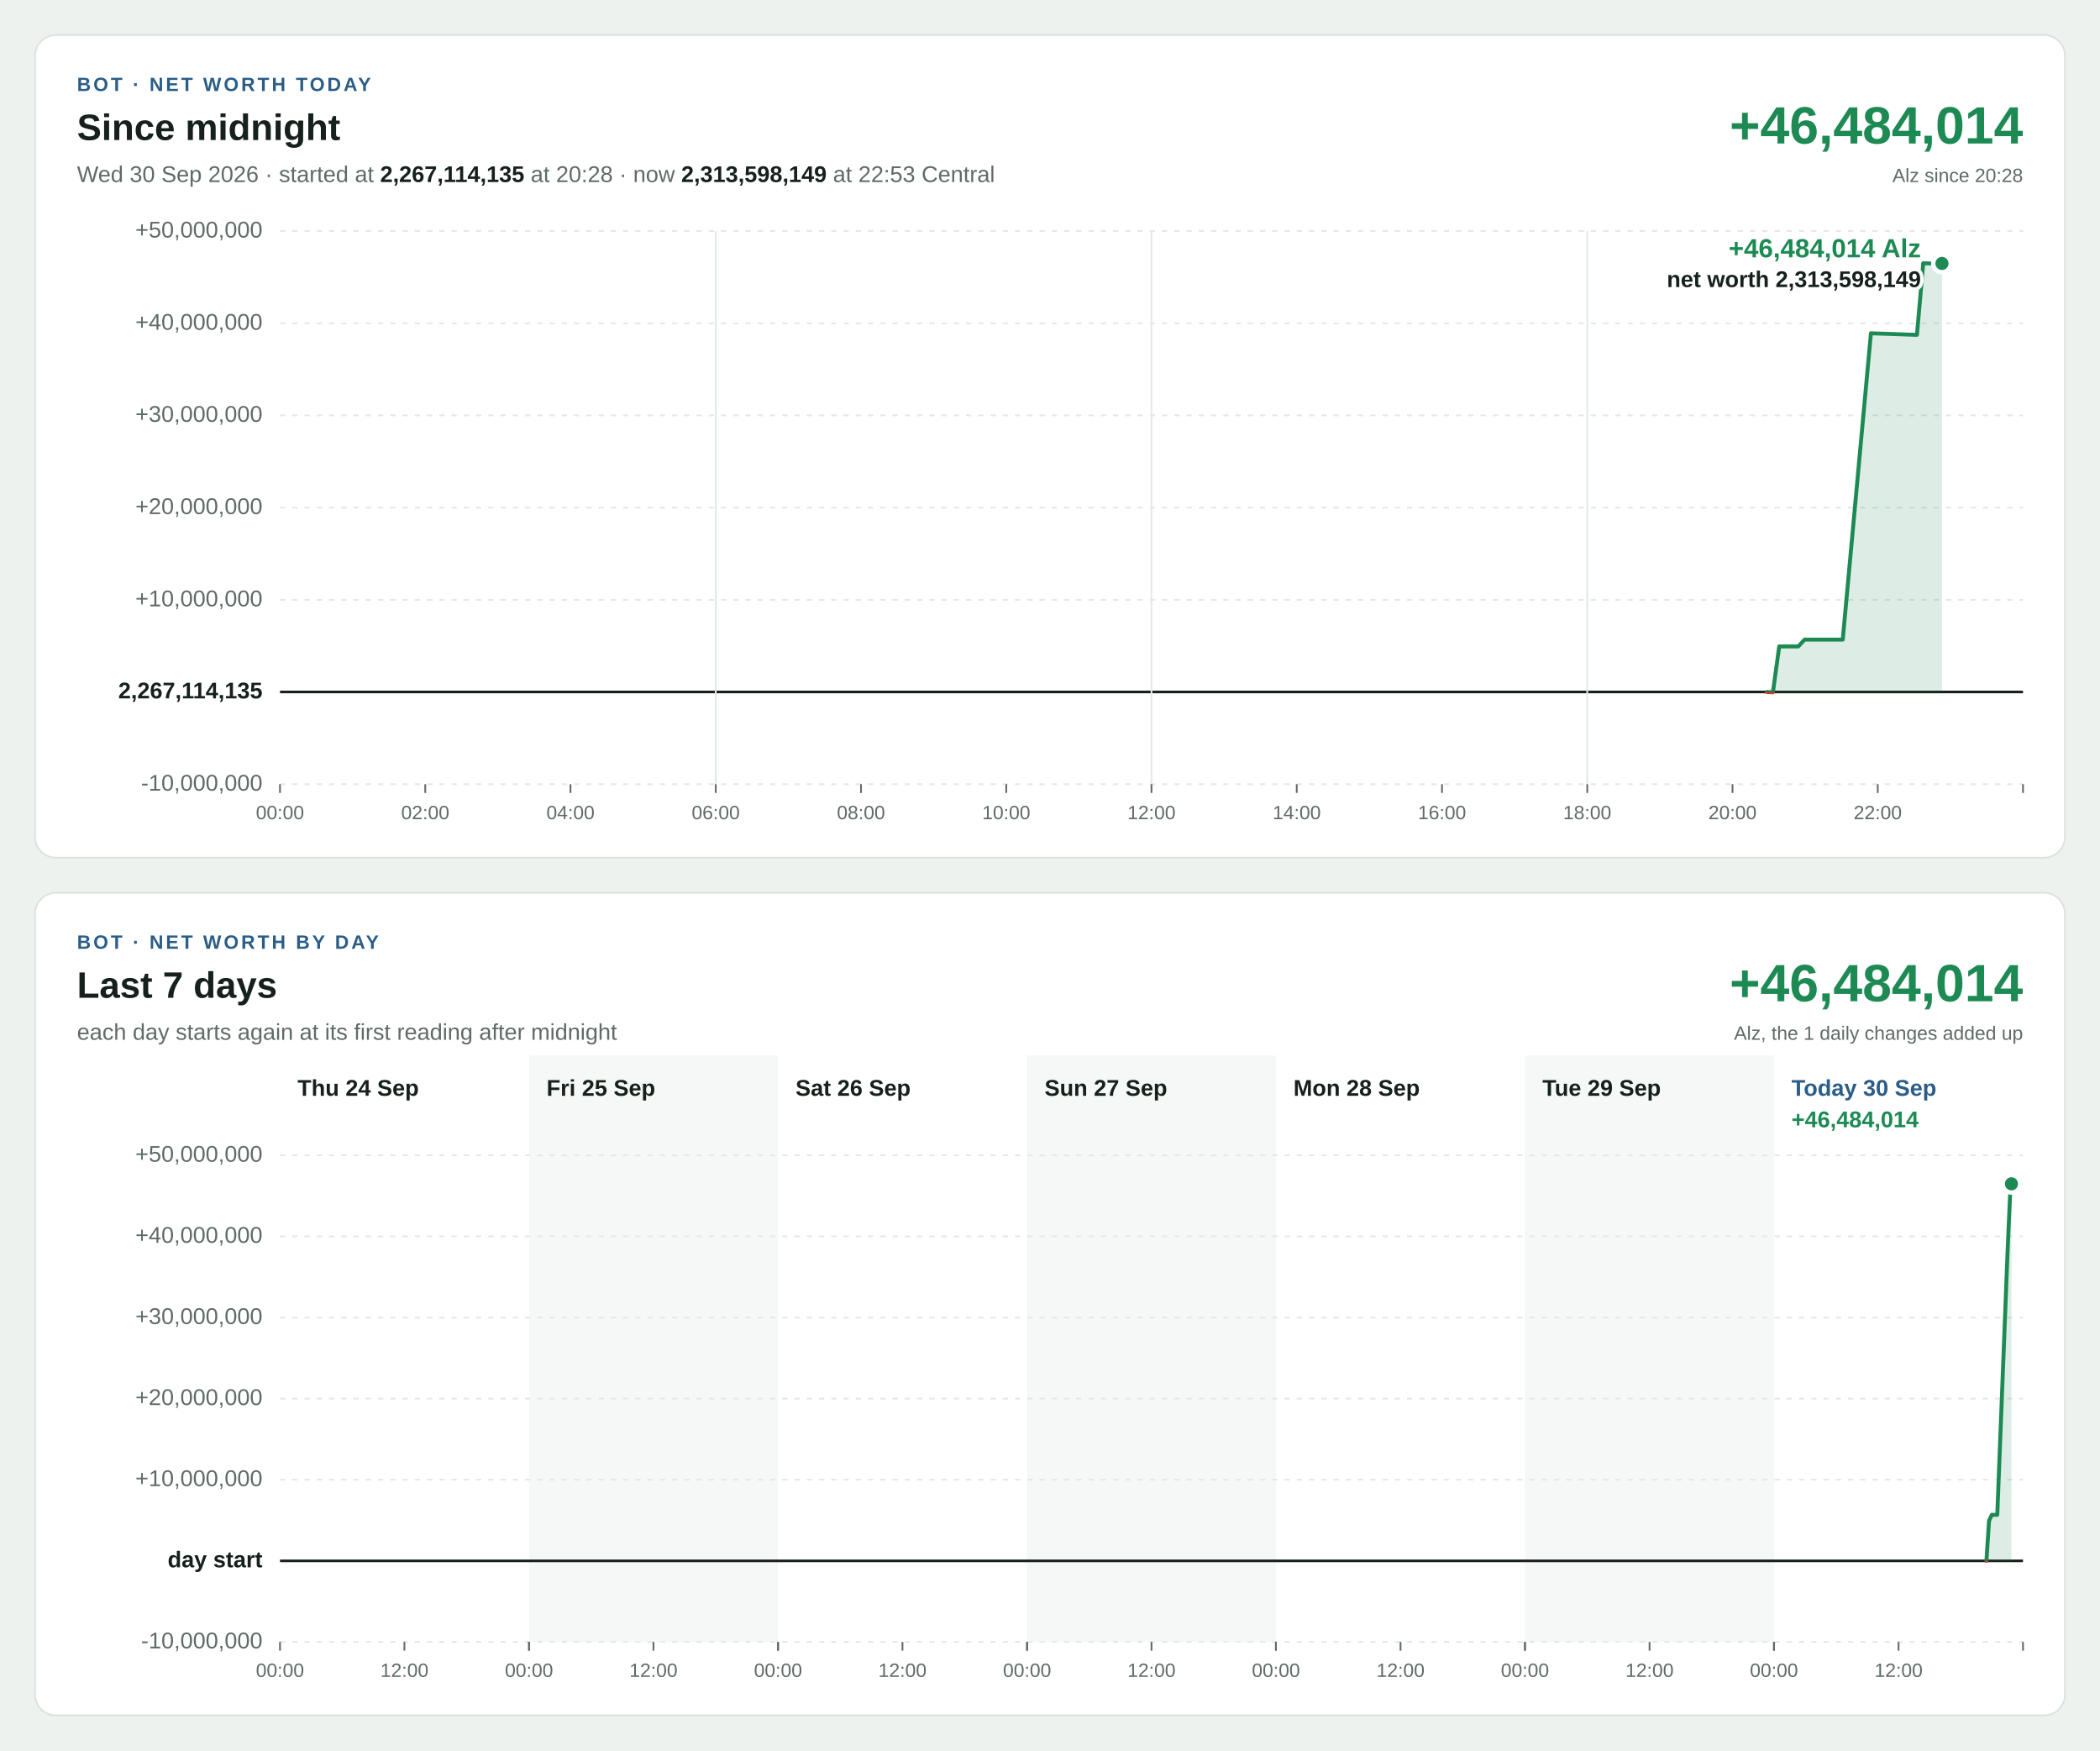
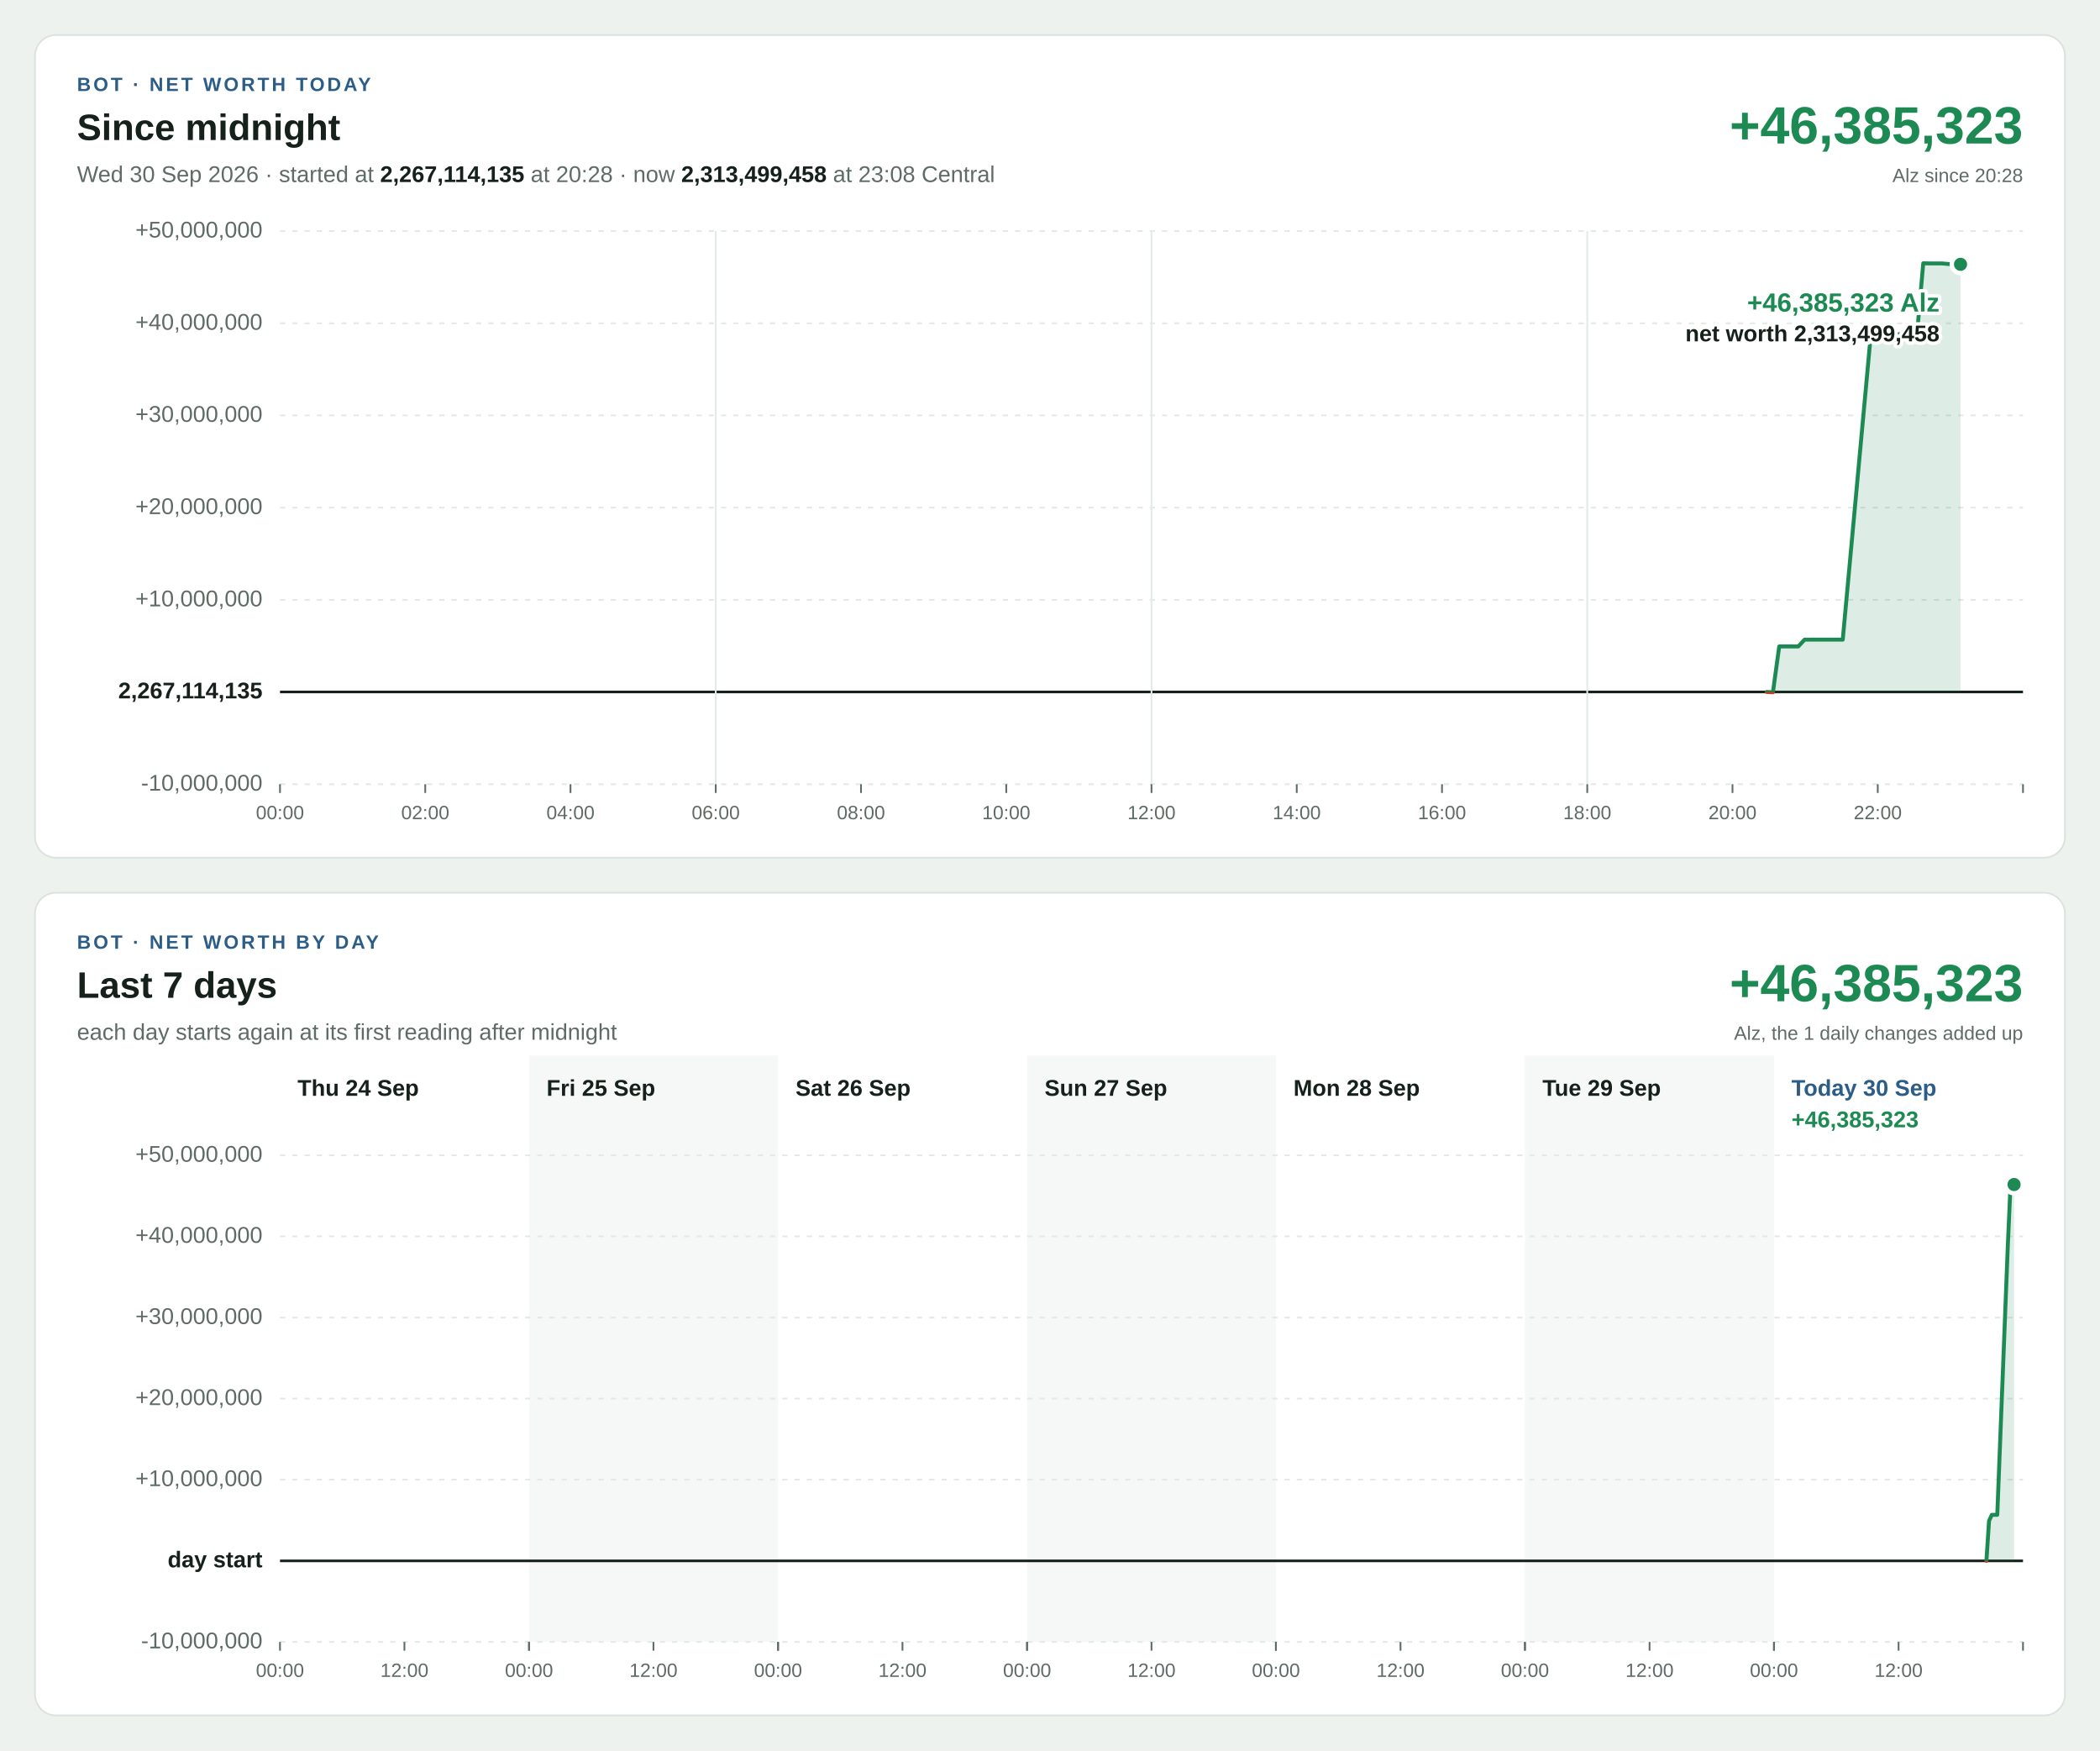
<svg xmlns="http://www.w3.org/2000/svg" width="1200" height="1000" viewBox="0 0 1200 1000" font-family="Segoe UI, Helvetica Neue, Arial, sans-serif" font-size="13" style="font-variant-numeric: tabular-nums">
  <rect width="1200" height="1000" fill="#eef2ef" />
  <g transform="translate(20,20)">
    <rect width="1160" height="470" rx="12" fill="#ffffff" stroke="#dbe3de" />
    <text x="24" y="32" font-size="11" font-weight="700" letter-spacing="1.4" fill="#2b5d87">BOT · NET WORTH TODAY</text>
    <text x="24" y="60" font-size="21" font-weight="700" fill="#16211b">Since midnight</text>
-     <text x="24" y="84" fill="#5f6b65">Wed 30 Sep 2026 · started at <tspan font-weight="700" fill="#16211b">2,267,114,135</tspan> at 20:28 · now <tspan font-weight="700" fill="#16211b">2,313,598,149</tspan> at 22:53 Central</text>
-     <text x="1136" y="62" font-size="30" font-weight="700" text-anchor="end" fill="#1d8a53">+46,484,014</text>
+     <text x="24" y="84" fill="#5f6b65">Wed 30 Sep 2026 · started at <tspan font-weight="700" fill="#16211b">2,267,114,135</tspan> at 20:28 · now <tspan font-weight="700" fill="#16211b">2,313,499,458</tspan> at 23:08 Central</text>
+     <text x="1136" y="62" font-size="30" font-weight="700" text-anchor="end" fill="#1d8a53">+46,385,323</text>
    <text x="1136" y="84" font-size="11" text-anchor="end" fill="#5f6b65">Alz since 20:28</text>
    <line x1="140" x2="1136" y1="428.0" y2="428.0" stroke="#e3e9e5" stroke-width="1" stroke-dasharray="3 4" />
    <text x="130" y="428.0" text-anchor="end" dominant-baseline="middle" font-weight="400" fill="#5f6b65">-10,000,000</text>
    <line x1="140" x2="1136" y1="375.3" y2="375.3" stroke="#16211b" stroke-width="1.5" />
    <text x="130" y="375.3" text-anchor="end" dominant-baseline="middle" font-weight="700" fill="#16211b">2,267,114,135</text>
    <line x1="140" x2="1136" y1="322.7" y2="322.7" stroke="#e3e9e5" stroke-width="1" stroke-dasharray="3 4" />
    <text x="130" y="322.7" text-anchor="end" dominant-baseline="middle" font-weight="400" fill="#5f6b65">+10,000,000</text>
    <line x1="140" x2="1136" y1="270.0" y2="270.0" stroke="#e3e9e5" stroke-width="1" stroke-dasharray="3 4" />
    <text x="130" y="270.0" text-anchor="end" dominant-baseline="middle" font-weight="400" fill="#5f6b65">+20,000,000</text>
    <line x1="140" x2="1136" y1="217.3" y2="217.3" stroke="#e3e9e5" stroke-width="1" stroke-dasharray="3 4" />
    <text x="130" y="217.3" text-anchor="end" dominant-baseline="middle" font-weight="400" fill="#5f6b65">+30,000,000</text>
    <line x1="140" x2="1136" y1="164.7" y2="164.7" stroke="#e3e9e5" stroke-width="1" stroke-dasharray="3 4" />
    <text x="130" y="164.7" text-anchor="end" dominant-baseline="middle" font-weight="400" fill="#5f6b65">+40,000,000</text>
    <line x1="140" x2="1136" y1="112.0" y2="112.0" stroke="#e3e9e5" stroke-width="1" stroke-dasharray="3 4" />
    <text x="130" y="112.0" text-anchor="end" dominant-baseline="middle" font-weight="400" fill="#5f6b65">+50,000,000</text>
    <line x1="140.0" x2="140.0" y1="428" y2="433" stroke="#5f6b65" stroke-width="1" />
    <text x="140.0" y="448" font-size="11" text-anchor="middle" fill="#5f6b65">00:00</text>
    <line x1="223.0" x2="223.0" y1="428" y2="433" stroke="#5f6b65" stroke-width="1" />
    <text x="223.0" y="448" font-size="11" text-anchor="middle" fill="#5f6b65">02:00</text>
    <line x1="306.0" x2="306.0" y1="428" y2="433" stroke="#5f6b65" stroke-width="1" />
    <text x="306.0" y="448" font-size="11" text-anchor="middle" fill="#5f6b65">04:00</text>
    <line x1="389.0" x2="389.0" y1="112" y2="428" stroke="#e3e9e5" stroke-width="1" />
    <line x1="389.0" x2="389.0" y1="428" y2="433" stroke="#5f6b65" stroke-width="1" />
    <text x="389.0" y="448" font-size="11" text-anchor="middle" fill="#5f6b65">06:00</text>
    <line x1="472.0" x2="472.0" y1="428" y2="433" stroke="#5f6b65" stroke-width="1" />
    <text x="472.0" y="448" font-size="11" text-anchor="middle" fill="#5f6b65">08:00</text>
    <line x1="555.0" x2="555.0" y1="428" y2="433" stroke="#5f6b65" stroke-width="1" />
    <text x="555.0" y="448" font-size="11" text-anchor="middle" fill="#5f6b65">10:00</text>
    <line x1="638.0" x2="638.0" y1="112" y2="428" stroke="#e3e9e5" stroke-width="1" />
    <line x1="638.0" x2="638.0" y1="428" y2="433" stroke="#5f6b65" stroke-width="1" />
    <text x="638.0" y="448" font-size="11" text-anchor="middle" fill="#5f6b65">12:00</text>
    <line x1="721.0" x2="721.0" y1="428" y2="433" stroke="#5f6b65" stroke-width="1" />
    <text x="721.0" y="448" font-size="11" text-anchor="middle" fill="#5f6b65">14:00</text>
    <line x1="804.0" x2="804.0" y1="428" y2="433" stroke="#5f6b65" stroke-width="1" />
    <text x="804.0" y="448" font-size="11" text-anchor="middle" fill="#5f6b65">16:00</text>
    <line x1="887.0" x2="887.0" y1="112" y2="428" stroke="#e3e9e5" stroke-width="1" />
    <line x1="887.0" x2="887.0" y1="428" y2="433" stroke="#5f6b65" stroke-width="1" />
    <text x="887.0" y="448" font-size="11" text-anchor="middle" fill="#5f6b65">18:00</text>
    <line x1="970.0" x2="970.0" y1="428" y2="433" stroke="#5f6b65" stroke-width="1" />
    <text x="970.0" y="448" font-size="11" text-anchor="middle" fill="#5f6b65">20:00</text>
    <line x1="1053.0" x2="1053.0" y1="428" y2="433" stroke="#5f6b65" stroke-width="1" />
    <text x="1053.0" y="448" font-size="11" text-anchor="middle" fill="#5f6b65">22:00</text>
    <line x1="1136.0" x2="1136.0" y1="428" y2="433" stroke="#5f6b65" stroke-width="1" />
    <defs>
-       <path id="shape-today" d="M989.5 375.3L989.5 375.3L993.1 375.5L996.7 349.3L1000.4 349.3L1004.0 349.3L1007.6 349.3L1011.2 345.4L1014.8 345.4L1018.6 345.4L1022.1 345.4L1025.8 345.4L1029.4 345.4L1033.0 345.4L1049.1 170.4L1071.8 171.2L1075.4 171.3L1079.0 130.4L1082.4 130.5L1086.1 130.5L1089.7 130.5L1089.7 375.3Z" />
-       <path id="line-today" d="M989.5 375.3L993.1 375.5L996.7 349.3L1000.4 349.3L1004.0 349.3L1007.6 349.3L1011.2 345.4L1014.8 345.4L1018.6 345.4L1022.1 345.4L1025.8 345.4L1029.4 345.4L1033.0 345.4L1049.1 170.4L1071.8 171.2L1075.4 171.3L1079.0 130.4L1082.4 130.5L1086.1 130.5L1089.7 130.5" />
+       <path id="shape-today" d="M989.5 375.3L989.5 375.3L993.1 375.5L996.7 349.3L1000.4 349.3L1004.0 349.3L1007.6 349.3L1011.2 345.4L1014.8 345.4L1018.6 345.4L1022.1 345.4L1025.8 345.4L1029.4 345.4L1033.0 345.4L1049.1 170.4L1071.8 171.2L1075.4 171.3L1079.0 130.4L1082.4 130.5L1086.1 130.5L1089.7 130.5L1093.2 130.8L1096.8 131.0L1100.3 131.0L1100.3 375.3Z" />
+       <path id="line-today" d="M989.5 375.3L993.1 375.5L996.7 349.3L1000.4 349.3L1004.0 349.3L1007.6 349.3L1011.2 345.4L1014.8 345.4L1018.6 345.4L1022.1 345.4L1025.8 345.4L1029.4 345.4L1033.0 345.4L1049.1 170.4L1071.8 171.2L1075.4 171.3L1079.0 130.4L1082.4 130.5L1086.1 130.5L1089.7 130.5L1093.2 130.8L1096.8 131.0L1100.3 131.0" />
      <clipPath id="up-today">
        <rect x="140" y="112" width="996" height="263.3" />
      </clipPath>
      <clipPath id="down-today">
        <rect x="140" y="375.3" width="996" height="52.7" />
      </clipPath>
    </defs>
    <use href="#shape-today" fill="#1d8a53" fill-opacity="0.15" clip-path="url(#up-today)" />
    <use href="#line-today" fill="none" stroke="#1d8a53" stroke-width="2.25" stroke-linejoin="round" stroke-linecap="round" clip-path="url(#up-today)" />
    <use href="#shape-today" fill="#c4402b" fill-opacity="0.15" clip-path="url(#down-today)" />
    <use href="#line-today" fill="none" stroke="#c4402b" stroke-width="2.25" stroke-linejoin="round" stroke-linecap="round" clip-path="url(#down-today)" />
-     <circle cx="1089.7" cy="130.5" r="5" fill="#1d8a53" stroke="#ffffff" stroke-width="2.5" />
-     <text x="1077.7" y="127.0" text-anchor="end" font-size="15" font-weight="700" fill="#1d8a53" stroke="#ffffff" stroke-width="4" stroke-linejoin="round" paint-order="stroke">+46,484,014 Alz</text>
-     <text x="1077.7" y="144.0" text-anchor="end" font-size="13" font-weight="600" fill="#16211b" stroke="#ffffff" stroke-width="4" stroke-linejoin="round" paint-order="stroke">net worth 2,313,598,149</text>
+     <circle cx="1100.3" cy="131.0" r="5" fill="#1d8a53" stroke="#ffffff" stroke-width="2.5" />
+     <text x="1088.3" y="158.0" text-anchor="end" font-size="15" font-weight="700" fill="#1d8a53" stroke="#ffffff" stroke-width="4" stroke-linejoin="round" paint-order="stroke">+46,385,323 Alz</text>
+     <text x="1088.3" y="175.0" text-anchor="end" font-size="13" font-weight="600" fill="#16211b" stroke="#ffffff" stroke-width="4" stroke-linejoin="round" paint-order="stroke">net worth 2,313,499,458</text>
  </g>
  <g transform="translate(20,510)">
    <rect width="1160" height="470" rx="12" fill="#ffffff" stroke="#dbe3de" />
    <text x="24" y="32" font-size="11" font-weight="700" letter-spacing="1.4" fill="#2b5d87">BOT · NET WORTH BY DAY</text>
    <text x="24" y="60" font-size="21" font-weight="700" fill="#16211b">Last 7 days</text>
    <text x="24" y="84" fill="#5f6b65">each day starts again at its first reading after midnight</text>
-     <text x="1136" y="62" font-size="30" font-weight="700" text-anchor="end" fill="#1d8a53">+46,484,014</text>
+     <text x="1136" y="62" font-size="30" font-weight="700" text-anchor="end" fill="#1d8a53">+46,385,323</text>
    <text x="1136" y="84" font-size="11" text-anchor="end" fill="#5f6b65">Alz, the 1 daily changes added up</text>
    <rect x="282.3" y="93" width="142.3" height="335" fill="#f5f8f6" />
    <rect x="566.9" y="93" width="142.3" height="335" fill="#f5f8f6" />
    <rect x="851.4" y="93" width="142.3" height="335" fill="#f5f8f6" />
    <line x1="140" x2="1136" y1="428.0" y2="428.0" stroke="#e3e9e5" stroke-width="1" stroke-dasharray="3 4" />
    <text x="130" y="428.0" text-anchor="end" dominant-baseline="middle" font-weight="400" fill="#5f6b65">-10,000,000</text>
    <line x1="140" x2="1136" y1="381.7" y2="381.7" stroke="#16211b" stroke-width="1.5" />
    <text x="130" y="381.7" text-anchor="end" dominant-baseline="middle" font-weight="700" fill="#16211b">day start</text>
    <line x1="140" x2="1136" y1="335.3" y2="335.3" stroke="#e3e9e5" stroke-width="1" stroke-dasharray="3 4" />
    <text x="130" y="335.3" text-anchor="end" dominant-baseline="middle" font-weight="400" fill="#5f6b65">+10,000,000</text>
    <line x1="140" x2="1136" y1="289.0" y2="289.0" stroke="#e3e9e5" stroke-width="1" stroke-dasharray="3 4" />
    <text x="130" y="289.0" text-anchor="end" dominant-baseline="middle" font-weight="400" fill="#5f6b65">+20,000,000</text>
    <line x1="140" x2="1136" y1="242.7" y2="242.7" stroke="#e3e9e5" stroke-width="1" stroke-dasharray="3 4" />
    <text x="130" y="242.7" text-anchor="end" dominant-baseline="middle" font-weight="400" fill="#5f6b65">+30,000,000</text>
    <line x1="140" x2="1136" y1="196.3" y2="196.3" stroke="#e3e9e5" stroke-width="1" stroke-dasharray="3 4" />
    <text x="130" y="196.3" text-anchor="end" dominant-baseline="middle" font-weight="400" fill="#5f6b65">+40,000,000</text>
    <line x1="140" x2="1136" y1="150.0" y2="150.0" stroke="#e3e9e5" stroke-width="1" stroke-dasharray="3 4" />
    <text x="130" y="150.0" text-anchor="end" dominant-baseline="middle" font-weight="400" fill="#5f6b65">+50,000,000</text>
    <text x="150.0" y="116" font-weight="700" fill="#16211b">Thu 24 Sep</text>
    <line x1="140.0" x2="140.0" y1="428" y2="433" stroke="#5f6b65" stroke-width="1" />
    <text x="140.0" y="448" font-size="11" text-anchor="middle" fill="#5f6b65">00:00</text>
    <line x1="211.1" x2="211.1" y1="428" y2="433" stroke="#5f6b65" stroke-width="1" />
    <text x="211.1" y="448" font-size="11" text-anchor="middle" fill="#5f6b65">12:00</text>
    <line x1="282.3" x2="282.3" y1="428" y2="433" stroke="#5f6b65" stroke-width="1" />
    <text x="292.3" y="116" font-weight="700" fill="#16211b">Fri 25 Sep</text>
    <line x1="282.3" x2="282.3" y1="428" y2="433" stroke="#5f6b65" stroke-width="1" />
    <text x="282.3" y="448" font-size="11" text-anchor="middle" fill="#5f6b65">00:00</text>
    <line x1="353.4" x2="353.4" y1="428" y2="433" stroke="#5f6b65" stroke-width="1" />
    <text x="353.4" y="448" font-size="11" text-anchor="middle" fill="#5f6b65">12:00</text>
    <line x1="424.6" x2="424.6" y1="428" y2="433" stroke="#5f6b65" stroke-width="1" />
    <text x="434.6" y="116" font-weight="700" fill="#16211b">Sat 26 Sep</text>
    <line x1="424.6" x2="424.6" y1="428" y2="433" stroke="#5f6b65" stroke-width="1" />
    <text x="424.6" y="448" font-size="11" text-anchor="middle" fill="#5f6b65">00:00</text>
    <line x1="495.7" x2="495.7" y1="428" y2="433" stroke="#5f6b65" stroke-width="1" />
    <text x="495.7" y="448" font-size="11" text-anchor="middle" fill="#5f6b65">12:00</text>
    <line x1="566.9" x2="566.9" y1="428" y2="433" stroke="#5f6b65" stroke-width="1" />
    <text x="576.9" y="116" font-weight="700" fill="#16211b">Sun 27 Sep</text>
    <line x1="566.9" x2="566.9" y1="428" y2="433" stroke="#5f6b65" stroke-width="1" />
    <text x="566.9" y="448" font-size="11" text-anchor="middle" fill="#5f6b65">00:00</text>
    <line x1="638.0" x2="638.0" y1="428" y2="433" stroke="#5f6b65" stroke-width="1" />
    <text x="638.0" y="448" font-size="11" text-anchor="middle" fill="#5f6b65">12:00</text>
    <line x1="709.1" x2="709.1" y1="428" y2="433" stroke="#5f6b65" stroke-width="1" />
    <text x="719.1" y="116" font-weight="700" fill="#16211b">Mon 28 Sep</text>
    <line x1="709.1" x2="709.1" y1="428" y2="433" stroke="#5f6b65" stroke-width="1" />
    <text x="709.1" y="448" font-size="11" text-anchor="middle" fill="#5f6b65">00:00</text>
    <line x1="780.3" x2="780.3" y1="428" y2="433" stroke="#5f6b65" stroke-width="1" />
    <text x="780.3" y="448" font-size="11" text-anchor="middle" fill="#5f6b65">12:00</text>
    <line x1="851.4" x2="851.4" y1="428" y2="433" stroke="#5f6b65" stroke-width="1" />
    <text x="861.4" y="116" font-weight="700" fill="#16211b">Tue 29 Sep</text>
    <line x1="851.4" x2="851.4" y1="428" y2="433" stroke="#5f6b65" stroke-width="1" />
    <text x="851.4" y="448" font-size="11" text-anchor="middle" fill="#5f6b65">00:00</text>
    <line x1="922.6" x2="922.6" y1="428" y2="433" stroke="#5f6b65" stroke-width="1" />
    <text x="922.6" y="448" font-size="11" text-anchor="middle" fill="#5f6b65">12:00</text>
    <line x1="993.7" x2="993.7" y1="428" y2="433" stroke="#5f6b65" stroke-width="1" />
    <text x="1003.7" y="116" font-weight="700" fill="#2b5d87">Today 30 Sep</text>
    <line x1="993.7" x2="993.7" y1="428" y2="433" stroke="#5f6b65" stroke-width="1" />
    <text x="993.7" y="448" font-size="11" text-anchor="middle" fill="#5f6b65">00:00</text>
    <line x1="1064.9" x2="1064.9" y1="428" y2="433" stroke="#5f6b65" stroke-width="1" />
    <text x="1064.9" y="448" font-size="11" text-anchor="middle" fill="#5f6b65">12:00</text>
    <line x1="1136.0" x2="1136.0" y1="428" y2="433" stroke="#5f6b65" stroke-width="1" />
-     <text x="1003.7" y="134" font-weight="700" fill="#1d8a53">+46,484,014</text>
+     <text x="1003.7" y="134" font-weight="700" fill="#1d8a53">+46,385,323</text>
    <defs>
-       <path id="shape-day6" d="M1115.1 381.7L1115.1 381.7L1116.6 358.8L1118.2 355.4L1119.7 355.4L1121.3 355.4L1127.3 202.2L1128.9 166.3L1129.4 166.3L1129.4 381.7Z" />
-       <path id="line-day6" d="M1115.1 381.7L1116.6 358.8L1118.2 355.4L1119.7 355.4L1121.3 355.4L1127.3 202.2L1128.9 166.3L1129.4 166.3" />
+       <path id="shape-day6" d="M1115.1 381.7L1115.1 381.7L1116.6 358.8L1118.2 355.4L1119.7 355.4L1121.3 355.4L1127.3 202.2L1128.9 166.3L1130.4 166.7L1130.9 166.7L1130.9 381.7Z" />
+       <path id="line-day6" d="M1115.1 381.7L1116.6 358.8L1118.2 355.4L1119.7 355.4L1121.3 355.4L1127.3 202.2L1128.9 166.3L1130.4 166.7L1130.9 166.7" />
      <clipPath id="up-day6">
        <rect x="140" y="150" width="996" height="231.7" />
      </clipPath>
      <clipPath id="down-day6">
        <rect x="140" y="381.7" width="996" height="46.3" />
      </clipPath>
    </defs>
    <use href="#shape-day6" fill="#1d8a53" fill-opacity="0.15" clip-path="url(#up-day6)" />
    <use href="#line-day6" fill="none" stroke="#1d8a53" stroke-width="2.25" stroke-linejoin="round" stroke-linecap="round" clip-path="url(#up-day6)" />
    <use href="#shape-day6" fill="#c4402b" fill-opacity="0.15" clip-path="url(#down-day6)" />
    <use href="#line-day6" fill="none" stroke="#c4402b" stroke-width="2.25" stroke-linejoin="round" stroke-linecap="round" clip-path="url(#down-day6)" />
-     <circle cx="1129.4" cy="166.3" r="5" fill="#1d8a53" stroke="#ffffff" stroke-width="2.5" />
+     <circle cx="1130.9" cy="166.7" r="5" fill="#1d8a53" stroke="#ffffff" stroke-width="2.5" />
  </g>
</svg>
